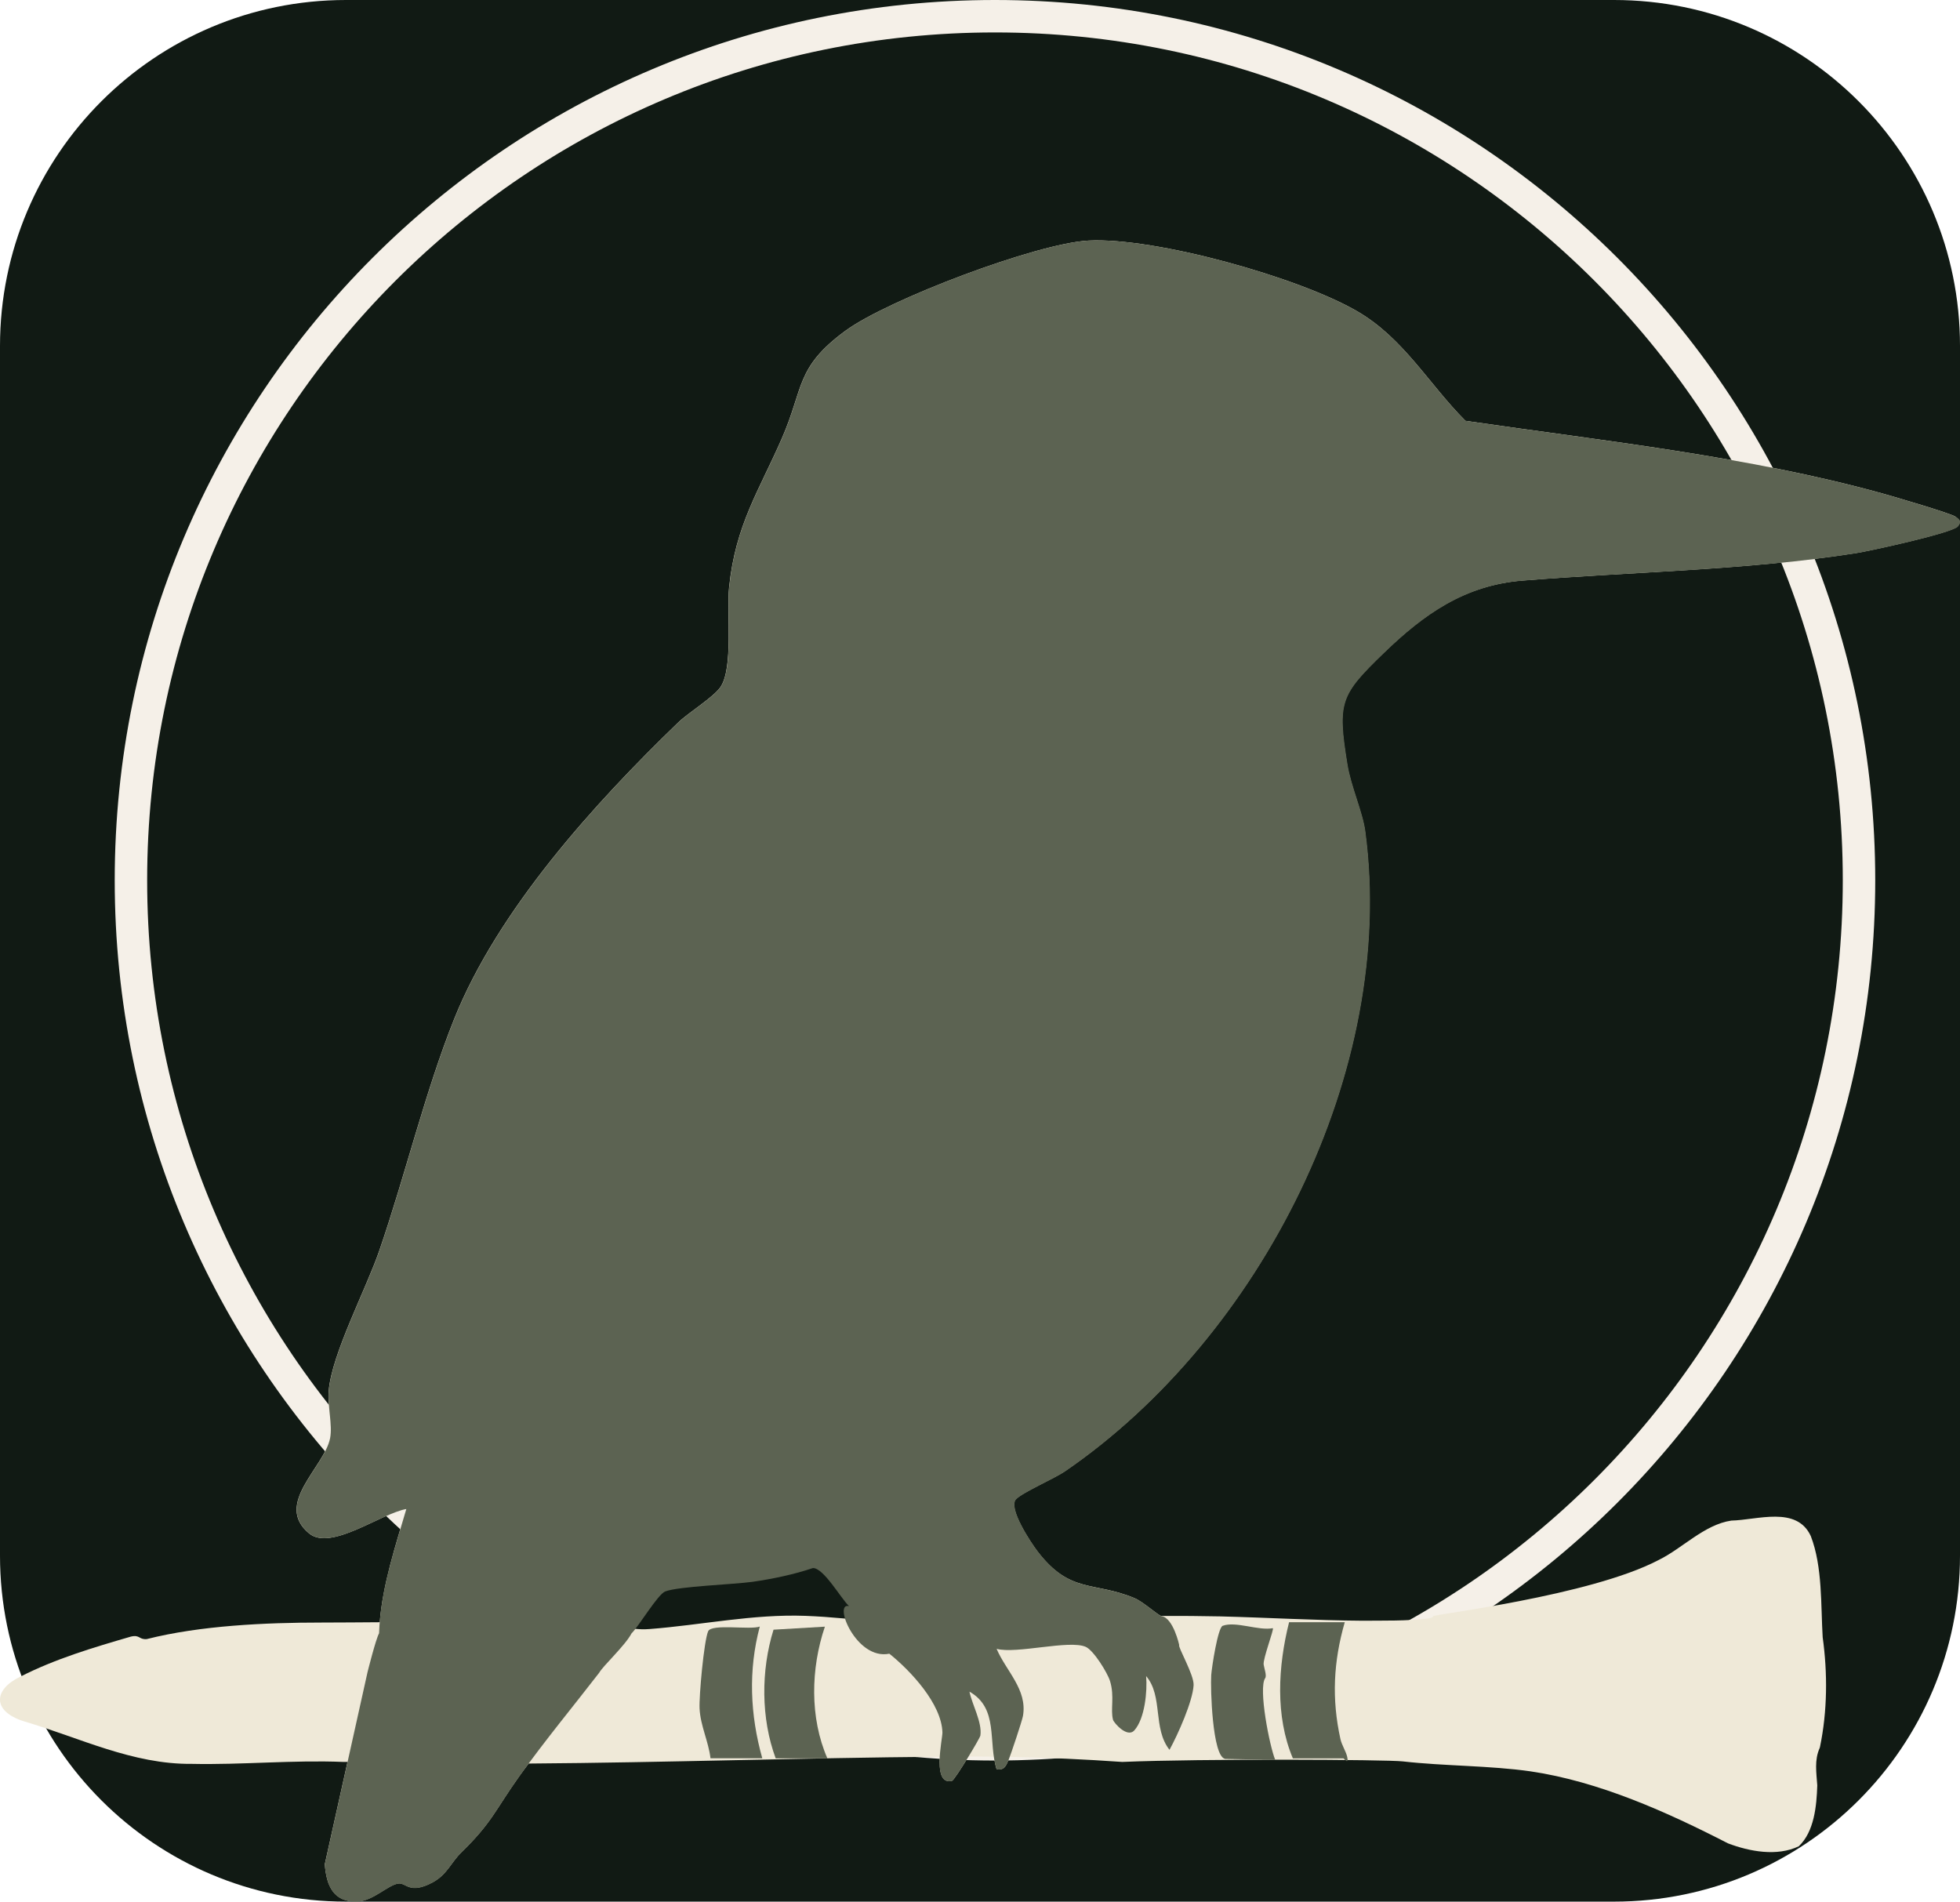
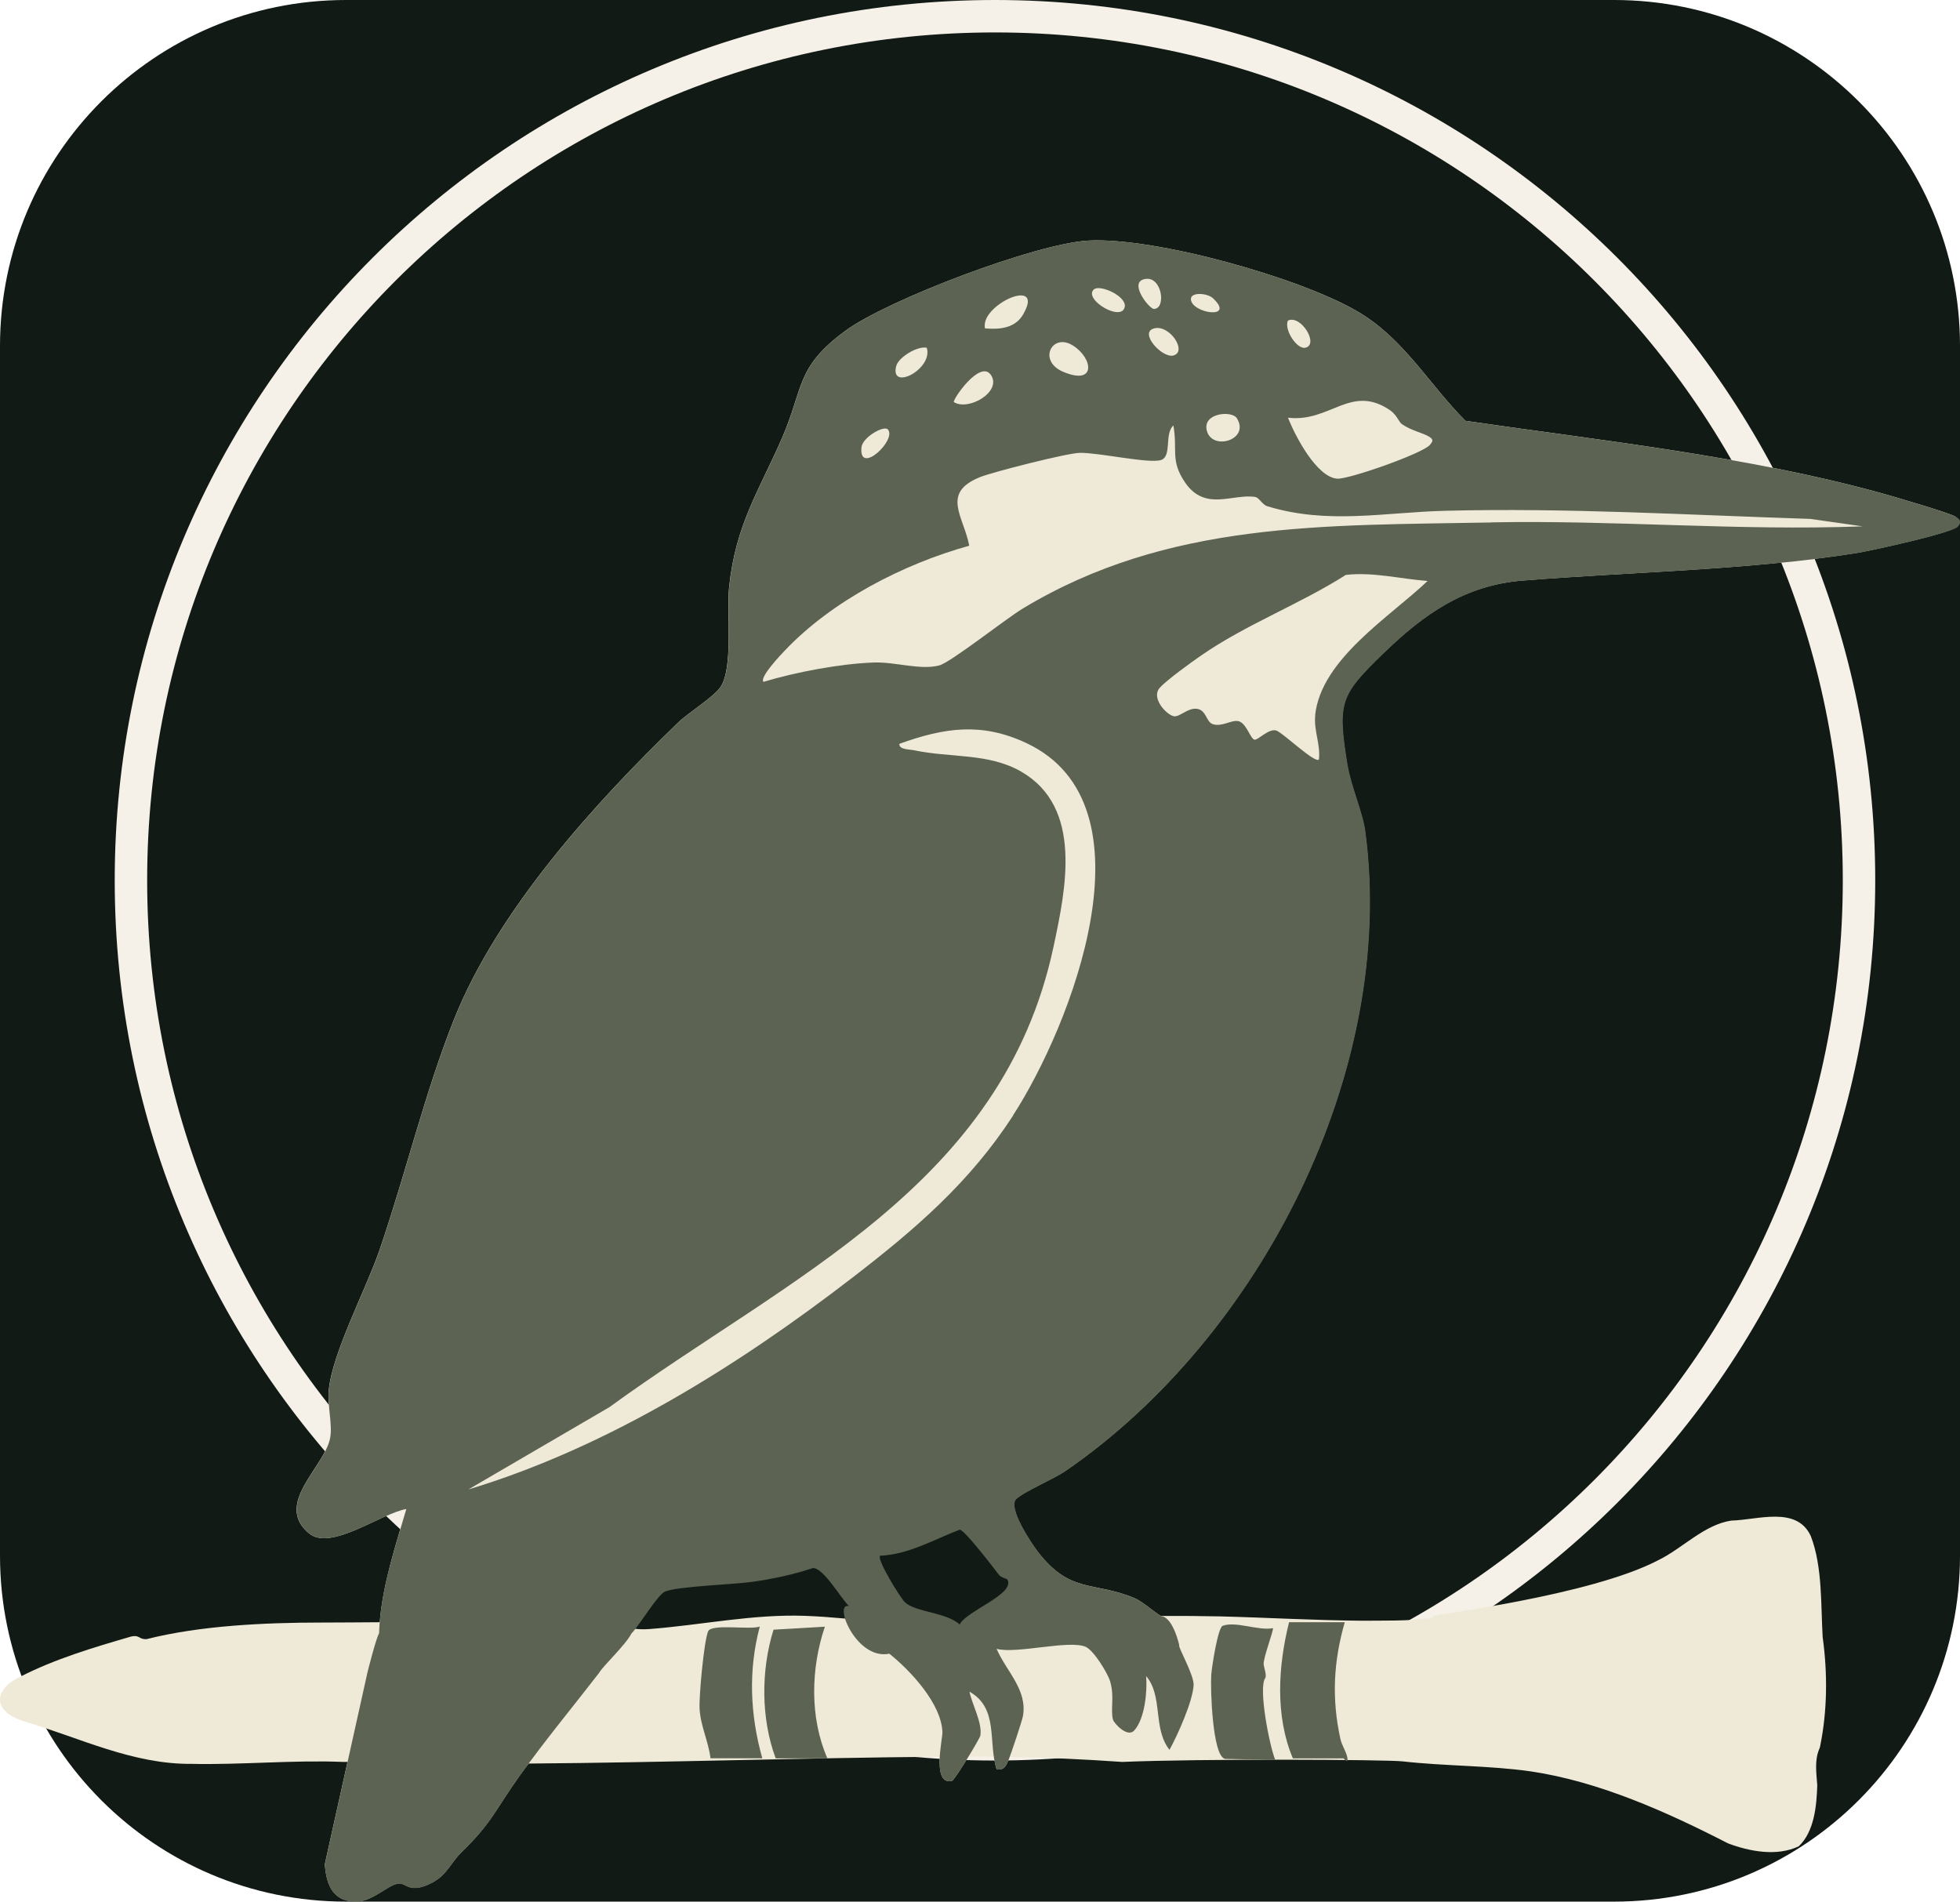
<svg xmlns="http://www.w3.org/2000/svg" viewBox="0 0 181.27 175.87">
  <rect width="181.27" height="175.87" rx="32" fill="#111a14" />
  <defs>
    <style>
      .f1 { fill: none; }
      .f2 { fill: none; stroke: #f5f0e8; stroke-miterlimit: 10; stroke-width: 3px; }
      .f3 { fill: #efe9d8; }
      .f4 { fill: #5c6352; }
    </style>
  </defs>
  <g>
    <circle class="f2" cx="92.02" cy="81.41" r="79.91" />
    <path class="f3" d="M180.88,47.8c-.42-.32-5.81-1.89-6.81-2.17-12.4-3.43-25.83-4.86-38.54-6.71-3.39-3.4-5.71-7.63-9.99-10.12-5.42-3.16-18.7-6.87-24.87-6.55-4.81.25-18.55,5.46-22.48,8.34-4.63,3.4-3.84,5.27-5.87,9.93-2.13,4.88-4.29,8-4.89,13.79-.24,2.32.41,7.5-.81,9.25-.66.94-2.98,2.37-3.91,3.27-7.75,7.48-16.67,17.32-20.71,27.42-2.7,6.75-4.53,14.48-6.93,21.44-1.24,3.59-4.37,9.49-4.67,12.92-.13,1.48.36,3.17.12,4.4-.53,2.71-5.21,6.08-1.94,8.8,2.01,1.68,6.68-1.86,8.99-2.25-1,3.45-2.15,6.87-2.45,10.47-1.8.01-3.6.03-5.38.03-5.24,0-11.23.28-16.17,1.53-.74.06-.62-.43-1.47-.23-3.47,1.01-6.98,2.05-10.23,3.71-2.42,1.15-2.68,3.16.33,4.12,5.19,1.53,10.05,3.99,15.53,3.94,4.65.1,9.39-.37,14.02-.18.13,0,.26,0,.39,0l-2.1,9.46c.15,1.98.8,3.54,3.04,3.44,1.44-.06,2.8-1.53,3.76-1.66.72-.1,1.02,1.03,3.14-.09,1.35-.71,1.73-1.85,2.65-2.75,2.93-2.86,3.15-3.94,5.43-7.13.27-.38.55-.75.83-1.12,12.68-.09,25.37-.53,38.03-.63-.07,1.24.07,2.48,1.12,2.23.13-.03.87-1.16,1.53-2.25.78,0,1.57,0,2.35.02.06.39.13.78.25,1.15.71.13.88-.32,1.11-.87.02-.06.06-.15.1-.27,3.49.07,6.97.23,10.41.47,7.28-.31,24.47-.22,25.94-.05,3.89.44,8.03.38,11.81.92,6.34.93,12.67,3.78,18.27,6.66,1.98.75,4.53,1.24,6.55.27,1.43-1.35,1.65-3.73,1.71-5.63-.08-1.18-.28-2.34.22-3.45l.03-.1c.69-3.33.71-6.83.25-10.15-.18-2.91,0-6.52-1.1-9.36-1.3-2.82-4.95-1.48-7.35-1.43-2.5.37-4.51,2.56-6.71,3.64-6.37,3.35-21.03,5.06-20.9,5.21.07.06-.03.09-.1.12-.08.03-.18.06-.32.08-2.01.25-4.06.19-6.11.21-4.37-.03-8.77-.29-13.14-.4-1.82-.04-3.63-.05-5.45-.04-.3-.07-1.69-1.33-2.47-1.65-3.8-1.58-5.94-.37-8.97-4.32-.65-.85-2.76-4.04-2-4.83.64-.66,3.49-1.87,4.57-2.61,18.03-12.38,30.66-37.04,27.72-59.14-.24-1.83-1.32-4.13-1.66-6.24-.93-5.73-.65-6.38,3.36-10.26,3.73-3.61,7.5-6.28,12.86-6.71,10.2-.82,20.73-.95,30.86-2.54,1.31-.21,8.92-1.87,9.39-2.47.35-.45.19-.6-.2-.89ZM88.66,150.42c-4.77.08-9.42-.8-14.17-.98-4.83-.18-9.62.85-14.41,1.22-8.1.63-8.03-11.97,0-12.59,4.81-.38,9.58-1.37,14.41-1.22,4.75.15,9.39,1.06,14.17.98,8.12-.14,8.1,12.46,0,12.59Z" />
-     <path class="f4" d="M180.88,47.8c-.42-.32-5.81-1.89-6.81-2.17-12.4-3.43-25.83-4.86-38.54-6.71-3.39-3.4-5.71-7.63-9.99-10.12-5.42-3.16-18.7-6.87-24.87-6.55-4.81.25-18.55,5.46-22.47,8.34-4.63,3.4-3.84,5.27-5.87,9.93-2.13,4.88-4.29,8-4.89,13.79-.24,2.32.41,7.5-.81,9.25-.66.94-2.98,2.37-3.91,3.27-7.75,7.48-16.67,17.32-20.71,27.42-2.7,6.75-4.53,14.48-6.93,21.44-1.24,3.59-4.37,9.49-4.67,12.92-.13,1.48.36,3.17.12,4.4-.53,2.71-5.21,6.08-1.94,8.8,2.01,1.68,6.68-1.86,8.99-2.25-1.1,3.78-2.39,7.51-2.52,11.49-.31.55-1.07,3.6-1.07,3.6l-3.95,17.78c.15,1.98.8,3.54,3.04,3.44,1.44-.06,2.8-1.53,3.76-1.66.72-.1,1.02,1.03,3.14-.09,1.35-.71,1.73-1.85,2.65-2.75,2.93-2.86,3.15-3.94,5.43-7.13,2.33-3.26,4.9-6.36,7.35-9.53.37-.66,2.4-2.51,3-3.65.7-.69,2.43-3.62,3.12-3.88,1.24-.47,6.29-.64,8.09-.89,1.8-.26,3.83-.68,5.56-1.27,1-.02,2.58,2.8,3.34,3.52-1.5-.39.66,5.03,3.73,4.4,1.96,1.57,4.84,4.64,4.91,7.29.01.61-1,4.93.88,4.48.24-.06,2.59-3.93,2.63-4.2.18-1.22-.77-2.87-1.01-4.06,2.73,1.55,1.7,4.64,2.51,7.18.71.13.88-.32,1.11-.87.21-.5,1.25-3.61,1.33-4.07.42-2.43-1.56-4.14-2.44-6.2,1.83.5,6.73-.86,8.25-.18.72.32,2,2.38,2.24,3.16.44,1.43.02,2.63.28,3.59.07.26,1.31,1.71,1.97.97.97-1.09,1.21-3.61,1.09-5.02,1.59,1.87.59,4.83,2.16,6.82.77-1.4,2.15-4.48,2.23-5.98.05-.96-1.49-3.57-1.33-3.71,0,0-.55-2.51-1.63-2.67-.28-.04-1.69-1.33-2.48-1.66-3.8-1.58-5.94-.37-8.97-4.32-.65-.85-2.76-4.04-2-4.83.64-.66,3.49-1.87,4.57-2.61,18.03-12.38,30.66-37.04,27.73-59.14-.24-1.83-1.32-4.13-1.66-6.24-.93-5.73-.65-6.38,3.36-10.26,3.73-3.61,7.5-6.28,12.86-6.71,10.2-.82,20.73-.95,30.86-2.54,1.31-.21,8.92-1.87,9.39-2.47.35-.45.19-.6-.2-.89Z" />
+     <path class="f4" d="M180.88,47.8c-.42-.32-5.81-1.89-6.81-2.17-12.4-3.43-25.83-4.86-38.54-6.71-3.39-3.4-5.71-7.63-9.99-10.12-5.42-3.16-18.7-6.87-24.87-6.55-4.81.25-18.55,5.46-22.47,8.34-4.63,3.4-3.84,5.27-5.87,9.93-2.13,4.88-4.29,8-4.89,13.79-.24,2.32.41,7.5-.81,9.25-.66.94-2.98,2.37-3.91,3.27-7.75,7.48-16.67,17.32-20.71,27.42-2.7,6.75-4.53,14.48-6.93,21.44-1.24,3.59-4.37,9.49-4.67,12.92-.13,1.48.36,3.17.12,4.4-.53,2.71-5.21,6.08-1.94,8.8,2.01,1.68,6.68-1.86,8.99-2.25-1.1,3.78-2.39,7.51-2.52,11.49-.31.55-1.07,3.6-1.07,3.6l-3.95,17.78c.15,1.98.8,3.54,3.04,3.44,1.44-.06,2.8-1.53,3.76-1.66.72-.1,1.02,1.03,3.14-.09,1.35-.71,1.73-1.85,2.65-2.75,2.93-2.86,3.15-3.94,5.43-7.13,2.33-3.26,4.9-6.36,7.35-9.53.37-.66,2.4-2.51,3-3.65.7-.69,2.43-3.62,3.12-3.88,1.24-.47,6.29-.64,8.09-.89,1.8-.26,3.83-.68,5.56-1.27,1-.02,2.58,2.8,3.34,3.52-1.5-.39.66,5.03,3.73,4.4,1.96,1.57,4.84,4.64,4.91,7.29.01.61-1,4.93.88,4.48.24-.06,2.59-3.93,2.63-4.2.18-1.22-.77-2.87-1.01-4.06,2.73,1.55,1.7,4.64,2.51,7.18.71.13.88-.32,1.11-.87.21-.5,1.25-3.61,1.33-4.07.42-2.43-1.56-4.14-2.44-6.2,1.83.5,6.73-.86,8.25-.18.72.32,2,2.38,2.24,3.16.44,1.43.02,2.63.28,3.59.07.26,1.31,1.71,1.97.97.97-1.09,1.21-3.61,1.09-5.02,1.59,1.87.59,4.83,2.16,6.82.77-1.4,2.15-4.48,2.23-5.98.05-.96-1.49-3.57-1.33-3.71,0,0-.55-2.51-1.63-2.67-.28-.04-1.69-1.33-2.48-1.66-3.8-1.58-5.94-.37-8.97-4.32-.65-.85-2.76-4.04-2-4.83.64-.66,3.49-1.87,4.57-2.61,18.03-12.38,30.66-37.04,27.73-59.14-.24-1.83-1.32-4.13-1.66-6.24-.93-5.73-.65-6.38,3.36-10.26,3.73-3.61,7.5-6.28,12.86-6.71,10.2-.82,20.73-.95,30.86-2.54,1.31-.21,8.92-1.87,9.39-2.47.35-.45.19-.6-.2-.89ZM128.58,37.96c.61.42.8,1.08,1.07,1.26.9.63,1.95.8,2.56,1.19.4.26.29.43.03.74-.69.8-7.52,3.2-8.58,3.12-1.91-.16-3.89-3.97-4.54-5.64,3.91.47,5.81-3.18,9.47-.67ZM119.11,29.65c1.22-.58,2.91,2.24,1.61,2.51-.79.16-1.98-1.68-1.61-2.51ZM114.39,38.68c1.25,2-2.3,3.06-2.78,1.14-.41-1.65,2.33-1.87,2.78-1.14ZM112.19,27.59c2.12,2.01-2.01,1.39-2.05.08-.02-.69,1.53-.57,2.05-.08ZM108.51,32.88c-1.03.26-3.22-2.13-1.77-2.51,1.44-.38,3.11,2.17,1.77,2.51ZM105.99,25.79c1.5-.16,1.87,2.77.73,2.78-.45,0-2.48-2.59-.73-2.78ZM101.15,26.78c.55-.53,3.08.62,2.87,1.61-.3,1.42-3.82-.69-2.87-1.61ZM99.22,31.95c1.87,1.17,2.19,3.72-.86,2.45-2.44-1.01-1.06-3.66.86-2.45ZM92.54,28.05c1.49-1.02,3.38-1.21,2.09,1.02-.74,1.29-2.18,1.42-3.54,1.3-.17-.96.72-1.82,1.45-2.32ZM91.64,34.67c1.06,1.54-2.05,3.37-3.42,2.52-.16-.2,2.42-3.97,3.42-2.52ZM82.89,33.84c.21-.78,1.92-1.86,2.82-1.68.62,1.98-3.45,4.07-2.82,1.68ZM79.67,41.39c.09-.96,2.08-2.07,2.44-1.68.88.95-2.68,4.31-2.44,1.68ZM88.76,150.24c-1.26-1.14-4.02-1.12-5.05-2.04-.44-.4-2.64-3.99-2.32-4.32,2.64-.11,4.97-1.49,7.37-2.41.47.04,3.11,3.51,3.63,4.18.2.26.73.35.78.44.76,1.33-3.89,2.94-4.42,4.16ZM93.69,103.18c-4.02,6.19-9.05,10.51-14.84,14.97-10.58,8.16-22.67,15.72-35.53,19.6l13.04-7.61c16.62-12.1,36.37-20.48,41.08-42.61,1.14-5.35,2.73-12.87-3-16.17-3.01-1.74-6.58-1.26-9.89-1.97-.41-.09-1.43-.05-1.37-.6,4.18-1.5,7.6-2.01,11.74-.07,12.18,5.71,4.12,26.18-1.24,34.45ZM121.64,66.15c-.15,1.44.5,2.66.34,4.09-.35.41-3.39-2.53-3.95-2.68-.7-.2-1.66.88-1.99.85-.39-.03-.75-1.53-1.49-1.71-.65-.16-1.54.56-2.39.27-.63-.21-.58-1.33-1.5-1.42-.84-.08-1.57.79-2.1.69-.68-.13-2.14-1.69-1.3-2.63.63-.71,2.93-2.37,3.83-2.99,4.14-2.87,9.12-4.74,13.38-7.45,2.48-.29,5.06.37,7.56.56-3.45,3.3-9.87,7.23-10.4,12.43ZM137.94,48.32c-15.41.29-29.93-.16-43.38,7.98-1.55.94-6.65,4.97-7.69,5.24-1.74.46-4.06-.33-6.02-.27-3.09.1-7.27.89-10.24,1.79-.4-.4,1.61-2.52,1.97-2.89,4.36-4.61,10.99-8.02,17.06-9.7-.5-2.69-2.66-4.88,1.01-6.35,1.11-.45,8.07-2.23,9.23-2.24,1.8-.02,6.42,1.03,7.51.66,1.01-.35.28-2.43,1.13-3.19.41,2.27-.31,3.21,1.06,5.24,1.86,2.76,4.42,1.04,6.5,1.37.39.06.64.71,1.13.86,5.62,1.71,10.81.56,16.43.42,11.31-.29,22.52.39,33.79.75l4.84.69c-11.47.43-22.91-.59-34.32-.37Z" />
    <path class="f4" d="M65.71,162.62c-.18-1.56-.93-3.01-1.01-4.6-.06-1.13.4-6.22.79-7.15.31-.73,3.9-.11,4.78-.44-1.08,4.04-.9,8.17.23,12.18h-4.79Z" />
    <path class="f4" d="M71.74,162.62c-1.37-3.69-1.37-8.14-.2-11.9l4.75-.28c-1.31,3.86-1.41,8.43.23,12.18h-4.79Z" />
    <path class="f4" d="M124.25,162.62h-4.68c-1.65-3.92-1.37-8.52-.35-12.59h5.15c-1.05,3.65-1.22,7.09-.4,10.81.13.57.53,1.17.63,1.66.16.77-.32.12-.35.12Z" />
    <path class="f4" d="M113.28,162.66c-1.16-.28-1.34-6.53-1.26-7.74.05-.72.61-4.39,1.06-4.56,1.21-.45,3.32.48,4.64.22.12.12-.93,2.82-.85,3.37.06.38.3,1.02.14,1.25-.65.95.41,6.31.93,7.56l-4.68-.09Z" />
  </g>
</svg>
